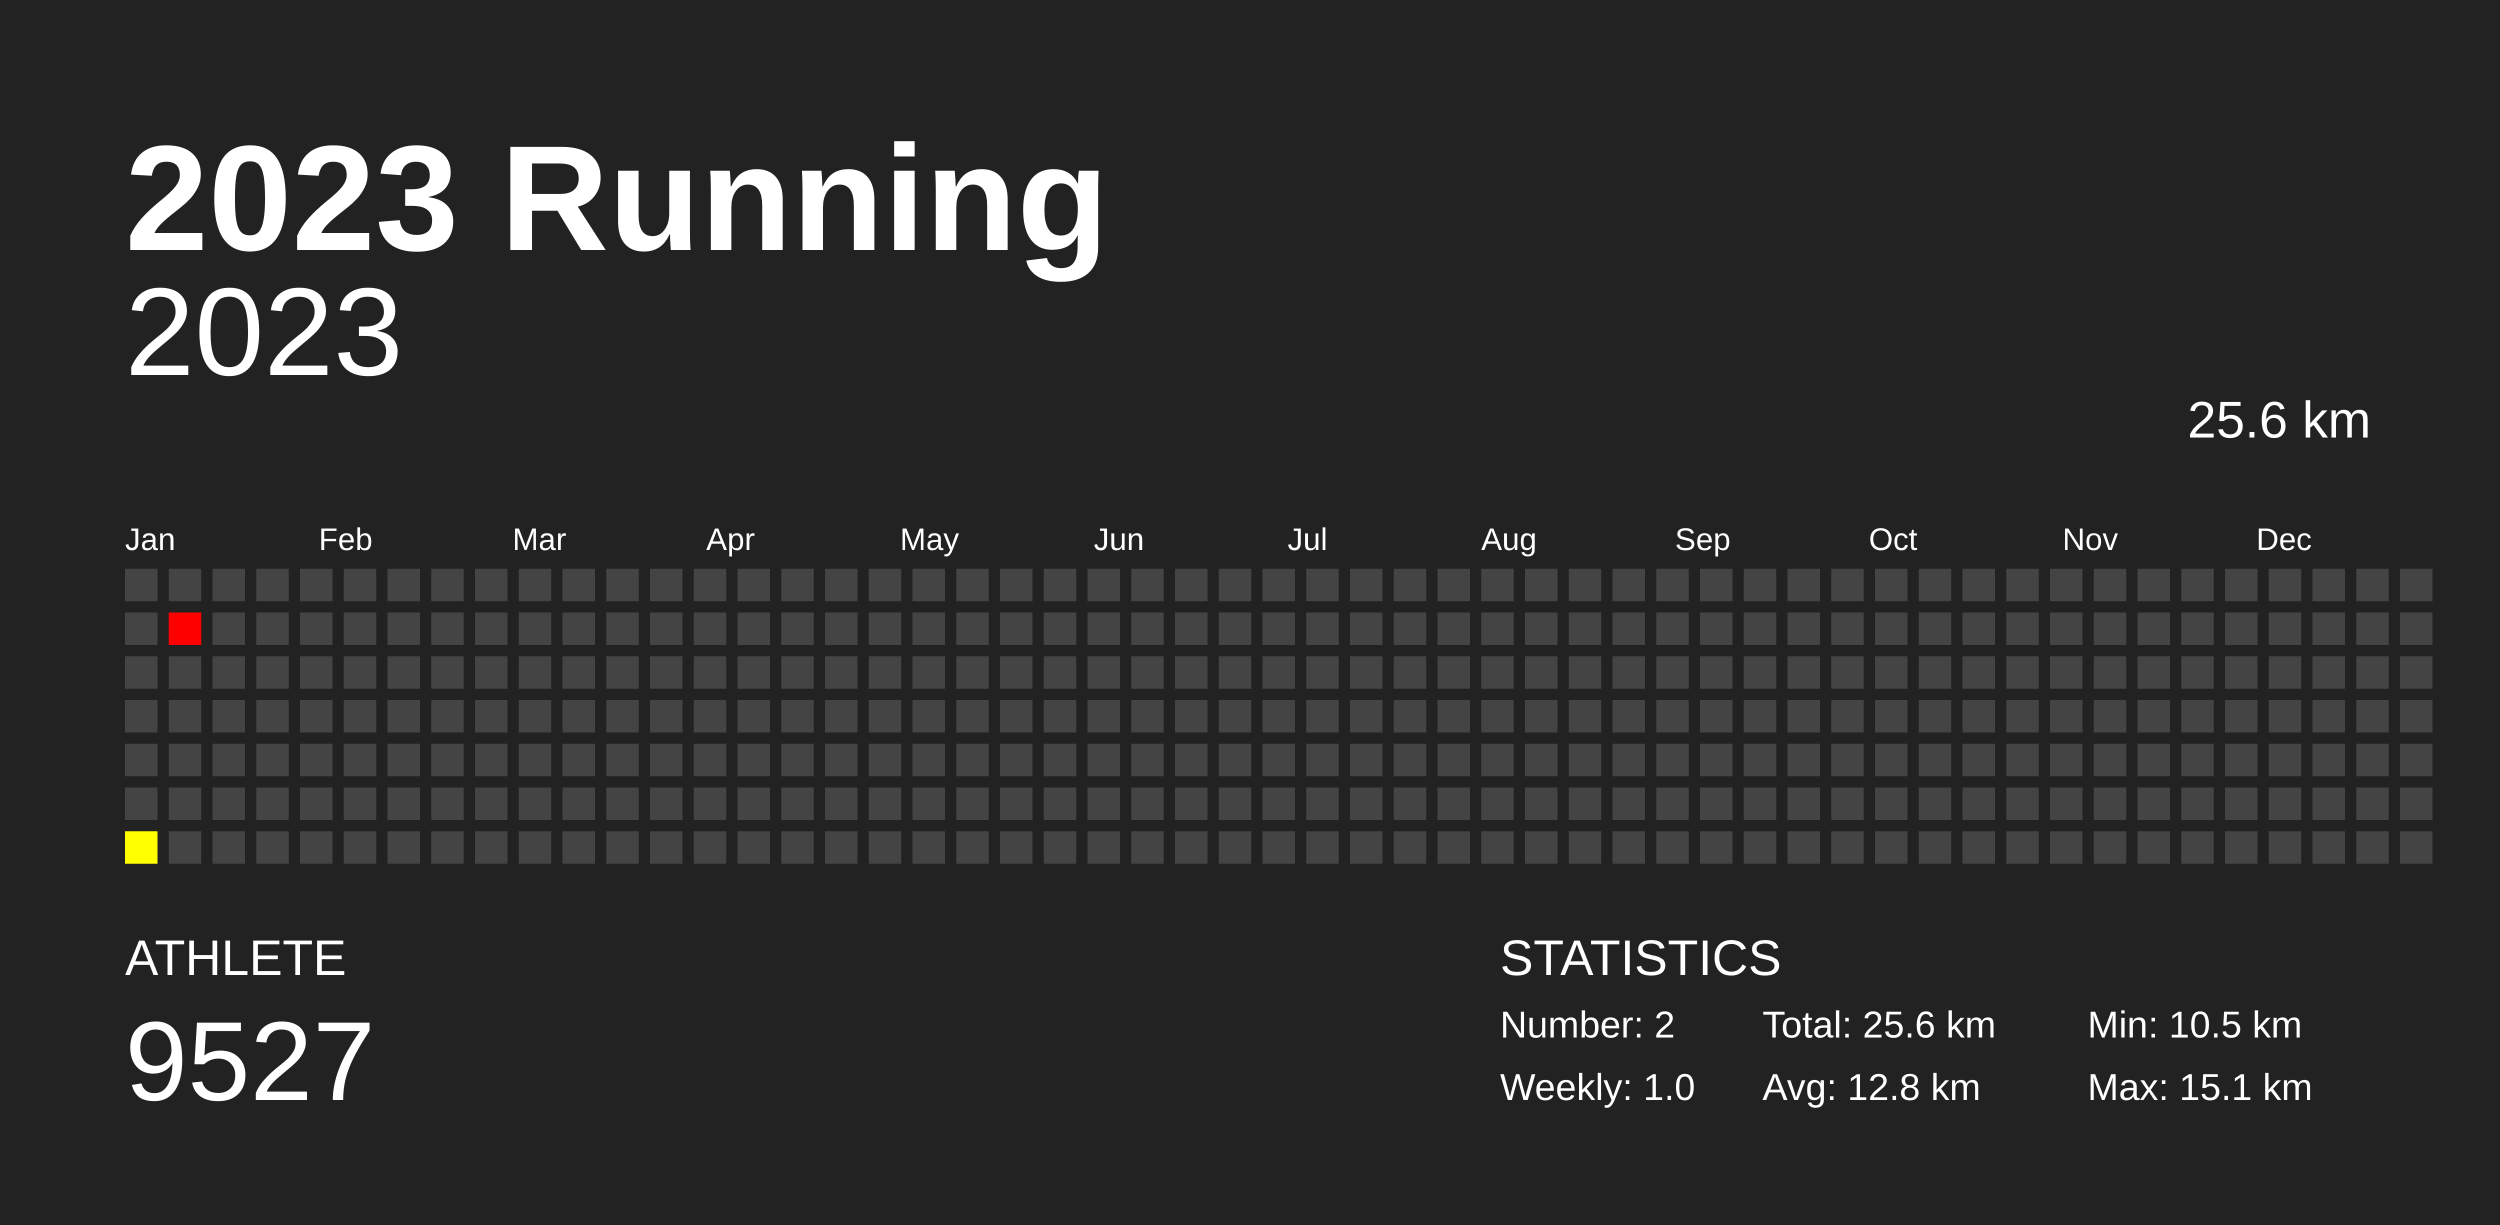
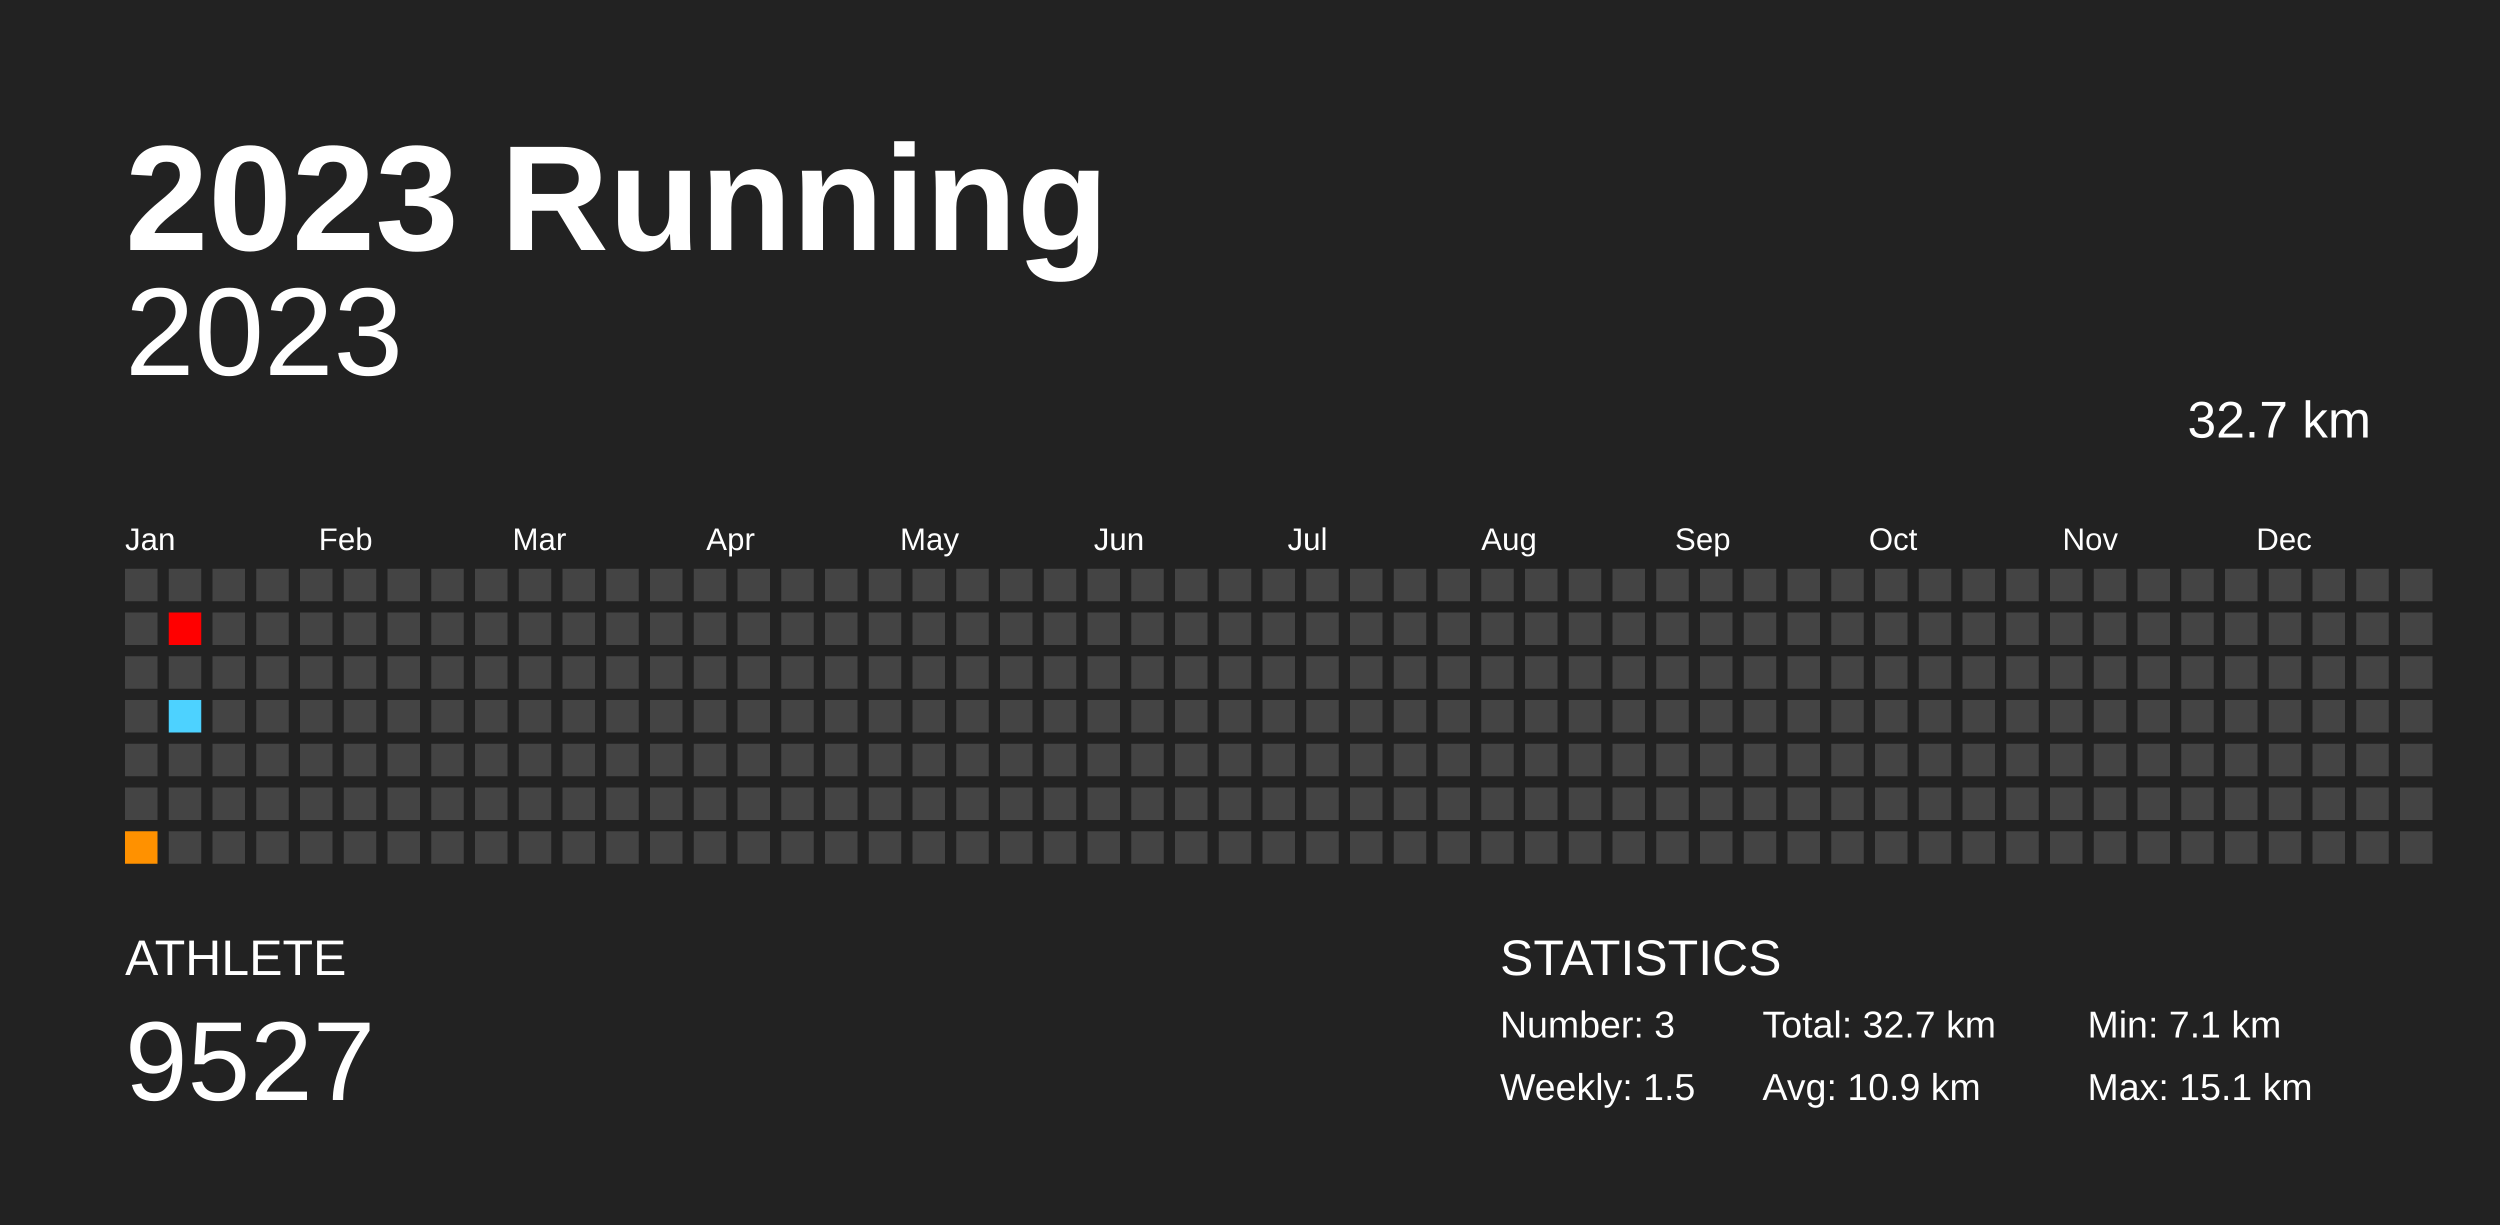
<svg xmlns="http://www.w3.org/2000/svg" baseProfile="full" height="98mm" version="1.1" viewBox="0,0,200,98" width="200mm">
  <defs />
  <rect fill="#222222" height="98" width="200" x="0" y="0" />
  <text fill="#FFFFFF" style="font-size:12px; font-family:Arial; font-weight:bold;" x="10" y="20">2023 Running</text>
  <text fill="#FFFFFF" style="font-size:4px; font-family:Arial" x="10" y="78">ATHLETE</text>
  <text fill="#FFFFFF" style="font-size:9px; font-family:Arial" x="10" y="88">9527</text>
  <text fill="#FFFFFF" style="font-size:4px; font-family:Arial" x="120" y="78">STATISTICS</text>
-   <text fill="#FFFFFF" style="font-size:3px; font-family:Arial" x="120" y="83">Number: 2</text>
-   <text fill="#FFFFFF" style="font-size:3px; font-family:Arial" x="120" y="88">Weekly: 1.0</text>
-   <text fill="#FFFFFF" style="font-size:3px; font-family:Arial" x="141" y="83">Total: 25.6 km</text>
-   <text fill="#FFFFFF" style="font-size:3px; font-family:Arial" x="141" y="88">Avg: 12.8 km</text>
-   <text fill="#FFFFFF" style="font-size:3px; font-family:Arial" x="167" y="83">Min: 10.5 km</text>
+   <text fill="#FFFFFF" style="font-size:3px; font-family:Arial" x="120" y="83">Number: 3</text>
+   <text fill="#FFFFFF" style="font-size:3px; font-family:Arial" x="120" y="88">Weekly: 1.5</text>
+   <text fill="#FFFFFF" style="font-size:3px; font-family:Arial" x="141" y="83">Total: 32.7 km</text>
+   <text fill="#FFFFFF" style="font-size:3px; font-family:Arial" x="141" y="88">Avg: 10.9 km</text>
+   <text fill="#FFFFFF" style="font-size:3px; font-family:Arial" x="167" y="83">Min: 7.1 km</text>
  <text fill="#FFFFFF" style="font-size:3px; font-family:Arial" x="167" y="88">Max: 15.1 km</text>
  <text alignment-baseline="hanging" fill="#FFFFFF" style="font-size:10.0px; font-family:Arial;" x="10" y="30">2023</text>
-   <text alignment-baseline="hanging" fill="#FFFFFF" style="font-size:4.125px; font-family:Arial;" x="175" y="35">25.6 km</text>
+   <text alignment-baseline="hanging" fill="#FFFFFF" style="font-size:4.125px; font-family:Arial;" x="175" y="35">32.7 km</text>
  <text fill="#FFFFFF" style="font-size:2.5px; font-family:Arial" x="10.0" y="44">Jan</text>
  <text fill="#FFFFFF" style="font-size:2.5px; font-family:Arial" x="25.5" y="44">Feb</text>
  <text fill="#FFFFFF" style="font-size:2.5px; font-family:Arial" x="41.0" y="44">Mar</text>
  <text fill="#FFFFFF" style="font-size:2.5px; font-family:Arial" x="56.5" y="44">Apr</text>
  <text fill="#FFFFFF" style="font-size:2.5px; font-family:Arial" x="72.0" y="44">May</text>
  <text fill="#FFFFFF" style="font-size:2.5px; font-family:Arial" x="87.5" y="44">Jun</text>
  <text fill="#FFFFFF" style="font-size:2.5px; font-family:Arial" x="103.0" y="44">Jul</text>
  <text fill="#FFFFFF" style="font-size:2.5px; font-family:Arial" x="118.5" y="44">Aug</text>
  <text fill="#FFFFFF" style="font-size:2.5px; font-family:Arial" x="134.0" y="44">Sep</text>
  <text fill="#FFFFFF" style="font-size:2.5px; font-family:Arial" x="149.5" y="44">Oct</text>
  <text fill="#FFFFFF" style="font-size:2.5px; font-family:Arial" x="165.0" y="44">Nov</text>
  <text fill="#FFFFFF" style="font-size:2.5px; font-family:Arial" x="180.5" y="44">Dec</text>
  <rect fill="#444444" height="2.6" width="2.6" x="10.0" y="45.5" />
  <rect fill="#444444" height="2.6" width="2.6" x="10.0" y="49.0" />
  <rect fill="#444444" height="2.6" width="2.6" x="10.0" y="52.5" />
  <rect fill="#444444" height="2.6" width="2.6" x="10.0" y="56.0" />
  <rect fill="#444444" height="2.6" width="2.6" x="10.0" y="59.5" />
  <rect fill="#444444" height="2.6" width="2.6" x="10.0" y="63.0" />
-   <rect fill="#ffff00" height="2.6" width="2.6" x="10.0" y="66.5" />
+   <rect fill="#ff9100" height="2.6" width="2.6" x="10.0" y="66.5" />
  <rect fill="#444444" height="2.6" width="2.6" x="13.5" y="45.5" />
  <rect fill="#ff0000" height="2.6" width="2.6" x="13.5" y="49.0" />
  <rect fill="#444444" height="2.6" width="2.6" x="13.5" y="52.5" />
-   <rect fill="#444444" height="2.6" width="2.6" x="13.5" y="56.0" />
+   <rect fill="#4dd2ff" height="2.6" width="2.6" x="13.5" y="56.0" />
  <rect fill="#444444" height="2.6" width="2.6" x="13.5" y="59.5" />
  <rect fill="#444444" height="2.6" width="2.6" x="13.5" y="63.0" />
  <rect fill="#444444" height="2.6" width="2.6" x="13.5" y="66.5" />
  <rect fill="#444444" height="2.6" width="2.6" x="17.0" y="45.5" />
  <rect fill="#444444" height="2.6" width="2.6" x="17.0" y="49.0" />
  <rect fill="#444444" height="2.6" width="2.6" x="17.0" y="52.5" />
  <rect fill="#444444" height="2.6" width="2.6" x="17.0" y="56.0" />
  <rect fill="#444444" height="2.6" width="2.6" x="17.0" y="59.5" />
  <rect fill="#444444" height="2.6" width="2.6" x="17.0" y="63.0" />
  <rect fill="#444444" height="2.6" width="2.6" x="17.0" y="66.5" />
  <rect fill="#444444" height="2.6" width="2.6" x="20.5" y="45.5" />
  <rect fill="#444444" height="2.6" width="2.6" x="20.5" y="49.0" />
  <rect fill="#444444" height="2.6" width="2.6" x="20.5" y="52.5" />
  <rect fill="#444444" height="2.6" width="2.6" x="20.5" y="56.0" />
  <rect fill="#444444" height="2.6" width="2.6" x="20.5" y="59.5" />
  <rect fill="#444444" height="2.6" width="2.6" x="20.5" y="63.0" />
  <rect fill="#444444" height="2.6" width="2.6" x="20.5" y="66.5" />
  <rect fill="#444444" height="2.6" width="2.6" x="24.0" y="45.5" />
  <rect fill="#444444" height="2.6" width="2.6" x="24.0" y="49.0" />
  <rect fill="#444444" height="2.6" width="2.6" x="24.0" y="52.5" />
  <rect fill="#444444" height="2.6" width="2.6" x="24.0" y="56.0" />
  <rect fill="#444444" height="2.6" width="2.6" x="24.0" y="59.5" />
  <rect fill="#444444" height="2.6" width="2.6" x="24.0" y="63.0" />
  <rect fill="#444444" height="2.6" width="2.6" x="24.0" y="66.5" />
  <rect fill="#444444" height="2.6" width="2.6" x="27.5" y="45.5" />
  <rect fill="#444444" height="2.6" width="2.6" x="27.5" y="49.0" />
  <rect fill="#444444" height="2.6" width="2.6" x="27.5" y="52.5" />
  <rect fill="#444444" height="2.6" width="2.6" x="27.5" y="56.0" />
  <rect fill="#444444" height="2.6" width="2.6" x="27.5" y="59.5" />
  <rect fill="#444444" height="2.6" width="2.6" x="27.5" y="63.0" />
  <rect fill="#444444" height="2.6" width="2.6" x="27.5" y="66.5" />
  <rect fill="#444444" height="2.6" width="2.6" x="31.0" y="45.5" />
  <rect fill="#444444" height="2.6" width="2.6" x="31.0" y="49.0" />
  <rect fill="#444444" height="2.6" width="2.6" x="31.0" y="52.5" />
  <rect fill="#444444" height="2.6" width="2.6" x="31.0" y="56.0" />
  <rect fill="#444444" height="2.6" width="2.6" x="31.0" y="59.5" />
  <rect fill="#444444" height="2.6" width="2.6" x="31.0" y="63.0" />
  <rect fill="#444444" height="2.6" width="2.6" x="31.0" y="66.5" />
  <rect fill="#444444" height="2.6" width="2.6" x="34.5" y="45.5" />
  <rect fill="#444444" height="2.6" width="2.6" x="34.5" y="49.0" />
  <rect fill="#444444" height="2.6" width="2.6" x="34.5" y="52.5" />
  <rect fill="#444444" height="2.6" width="2.6" x="34.5" y="56.0" />
  <rect fill="#444444" height="2.6" width="2.6" x="34.5" y="59.5" />
  <rect fill="#444444" height="2.6" width="2.6" x="34.5" y="63.0" />
  <rect fill="#444444" height="2.6" width="2.6" x="34.5" y="66.5" />
  <rect fill="#444444" height="2.6" width="2.6" x="38.0" y="45.5" />
  <rect fill="#444444" height="2.6" width="2.6" x="38.0" y="49.0" />
  <rect fill="#444444" height="2.6" width="2.6" x="38.0" y="52.5" />
  <rect fill="#444444" height="2.6" width="2.6" x="38.0" y="56.0" />
  <rect fill="#444444" height="2.6" width="2.6" x="38.0" y="59.5" />
  <rect fill="#444444" height="2.6" width="2.6" x="38.0" y="63.0" />
  <rect fill="#444444" height="2.6" width="2.6" x="38.0" y="66.5" />
  <rect fill="#444444" height="2.6" width="2.6" x="41.5" y="45.5" />
  <rect fill="#444444" height="2.6" width="2.6" x="41.5" y="49.0" />
  <rect fill="#444444" height="2.6" width="2.6" x="41.5" y="52.5" />
  <rect fill="#444444" height="2.6" width="2.6" x="41.5" y="56.0" />
  <rect fill="#444444" height="2.6" width="2.6" x="41.5" y="59.5" />
  <rect fill="#444444" height="2.6" width="2.6" x="41.5" y="63.0" />
  <rect fill="#444444" height="2.6" width="2.6" x="41.5" y="66.5" />
  <rect fill="#444444" height="2.6" width="2.6" x="45.0" y="45.5" />
  <rect fill="#444444" height="2.6" width="2.6" x="45.0" y="49.0" />
  <rect fill="#444444" height="2.6" width="2.6" x="45.0" y="52.5" />
  <rect fill="#444444" height="2.6" width="2.6" x="45.0" y="56.0" />
  <rect fill="#444444" height="2.6" width="2.6" x="45.0" y="59.5" />
  <rect fill="#444444" height="2.6" width="2.6" x="45.0" y="63.0" />
  <rect fill="#444444" height="2.6" width="2.6" x="45.0" y="66.5" />
  <rect fill="#444444" height="2.6" width="2.6" x="48.5" y="45.5" />
  <rect fill="#444444" height="2.6" width="2.6" x="48.5" y="49.0" />
  <rect fill="#444444" height="2.6" width="2.6" x="48.5" y="52.5" />
  <rect fill="#444444" height="2.6" width="2.6" x="48.5" y="56.0" />
  <rect fill="#444444" height="2.6" width="2.6" x="48.5" y="59.5" />
  <rect fill="#444444" height="2.6" width="2.6" x="48.5" y="63.0" />
  <rect fill="#444444" height="2.6" width="2.6" x="48.5" y="66.5" />
  <rect fill="#444444" height="2.6" width="2.6" x="52.0" y="45.5" />
  <rect fill="#444444" height="2.6" width="2.6" x="52.0" y="49.0" />
  <rect fill="#444444" height="2.6" width="2.6" x="52.0" y="52.5" />
  <rect fill="#444444" height="2.6" width="2.6" x="52.0" y="56.0" />
  <rect fill="#444444" height="2.6" width="2.6" x="52.0" y="59.5" />
  <rect fill="#444444" height="2.6" width="2.6" x="52.0" y="63.0" />
  <rect fill="#444444" height="2.6" width="2.6" x="52.0" y="66.5" />
  <rect fill="#444444" height="2.6" width="2.6" x="55.5" y="45.5" />
  <rect fill="#444444" height="2.6" width="2.6" x="55.5" y="49.0" />
  <rect fill="#444444" height="2.6" width="2.6" x="55.5" y="52.5" />
  <rect fill="#444444" height="2.6" width="2.6" x="55.5" y="56.0" />
  <rect fill="#444444" height="2.6" width="2.6" x="55.5" y="59.5" />
  <rect fill="#444444" height="2.6" width="2.6" x="55.5" y="63.0" />
  <rect fill="#444444" height="2.6" width="2.6" x="55.5" y="66.5" />
  <rect fill="#444444" height="2.6" width="2.6" x="59.0" y="45.5" />
  <rect fill="#444444" height="2.6" width="2.6" x="59.0" y="49.0" />
  <rect fill="#444444" height="2.6" width="2.6" x="59.0" y="52.5" />
  <rect fill="#444444" height="2.6" width="2.6" x="59.0" y="56.0" />
  <rect fill="#444444" height="2.6" width="2.6" x="59.0" y="59.5" />
  <rect fill="#444444" height="2.6" width="2.6" x="59.0" y="63.0" />
  <rect fill="#444444" height="2.6" width="2.6" x="59.0" y="66.5" />
  <rect fill="#444444" height="2.6" width="2.6" x="62.5" y="45.5" />
  <rect fill="#444444" height="2.6" width="2.6" x="62.5" y="49.0" />
  <rect fill="#444444" height="2.6" width="2.6" x="62.5" y="52.5" />
  <rect fill="#444444" height="2.6" width="2.6" x="62.5" y="56.0" />
  <rect fill="#444444" height="2.6" width="2.6" x="62.5" y="59.5" />
  <rect fill="#444444" height="2.6" width="2.6" x="62.5" y="63.0" />
  <rect fill="#444444" height="2.6" width="2.6" x="62.5" y="66.5" />
  <rect fill="#444444" height="2.6" width="2.6" x="66.0" y="45.5" />
  <rect fill="#444444" height="2.6" width="2.6" x="66.0" y="49.0" />
  <rect fill="#444444" height="2.6" width="2.6" x="66.0" y="52.5" />
  <rect fill="#444444" height="2.6" width="2.6" x="66.0" y="56.0" />
  <rect fill="#444444" height="2.6" width="2.6" x="66.0" y="59.5" />
  <rect fill="#444444" height="2.6" width="2.6" x="66.0" y="63.0" />
  <rect fill="#444444" height="2.6" width="2.6" x="66.0" y="66.5" />
  <rect fill="#444444" height="2.6" width="2.6" x="69.5" y="45.5" />
  <rect fill="#444444" height="2.6" width="2.6" x="69.5" y="49.0" />
  <rect fill="#444444" height="2.6" width="2.6" x="69.5" y="52.5" />
  <rect fill="#444444" height="2.6" width="2.6" x="69.5" y="56.0" />
  <rect fill="#444444" height="2.6" width="2.6" x="69.5" y="59.5" />
  <rect fill="#444444" height="2.6" width="2.6" x="69.5" y="63.0" />
  <rect fill="#444444" height="2.6" width="2.6" x="69.5" y="66.5" />
  <rect fill="#444444" height="2.6" width="2.6" x="73.0" y="45.5" />
  <rect fill="#444444" height="2.6" width="2.6" x="73.0" y="49.0" />
  <rect fill="#444444" height="2.6" width="2.6" x="73.0" y="52.5" />
  <rect fill="#444444" height="2.6" width="2.6" x="73.0" y="56.0" />
  <rect fill="#444444" height="2.6" width="2.6" x="73.0" y="59.5" />
  <rect fill="#444444" height="2.6" width="2.6" x="73.0" y="63.0" />
  <rect fill="#444444" height="2.6" width="2.6" x="73.0" y="66.5" />
  <rect fill="#444444" height="2.6" width="2.6" x="76.5" y="45.5" />
  <rect fill="#444444" height="2.6" width="2.6" x="76.5" y="49.0" />
  <rect fill="#444444" height="2.6" width="2.6" x="76.5" y="52.5" />
  <rect fill="#444444" height="2.6" width="2.6" x="76.5" y="56.0" />
  <rect fill="#444444" height="2.6" width="2.6" x="76.5" y="59.5" />
  <rect fill="#444444" height="2.6" width="2.6" x="76.5" y="63.0" />
  <rect fill="#444444" height="2.6" width="2.6" x="76.5" y="66.5" />
  <rect fill="#444444" height="2.6" width="2.6" x="80.0" y="45.5" />
  <rect fill="#444444" height="2.6" width="2.6" x="80.0" y="49.0" />
  <rect fill="#444444" height="2.6" width="2.6" x="80.0" y="52.5" />
  <rect fill="#444444" height="2.6" width="2.6" x="80.0" y="56.0" />
  <rect fill="#444444" height="2.6" width="2.6" x="80.0" y="59.5" />
  <rect fill="#444444" height="2.6" width="2.6" x="80.0" y="63.0" />
  <rect fill="#444444" height="2.6" width="2.6" x="80.0" y="66.5" />
  <rect fill="#444444" height="2.6" width="2.6" x="83.5" y="45.5" />
  <rect fill="#444444" height="2.6" width="2.6" x="83.5" y="49.0" />
  <rect fill="#444444" height="2.6" width="2.6" x="83.5" y="52.5" />
  <rect fill="#444444" height="2.6" width="2.6" x="83.5" y="56.0" />
  <rect fill="#444444" height="2.6" width="2.6" x="83.5" y="59.5" />
  <rect fill="#444444" height="2.6" width="2.6" x="83.5" y="63.0" />
  <rect fill="#444444" height="2.6" width="2.6" x="83.5" y="66.5" />
  <rect fill="#444444" height="2.6" width="2.6" x="87.0" y="45.5" />
  <rect fill="#444444" height="2.6" width="2.6" x="87.0" y="49.0" />
  <rect fill="#444444" height="2.6" width="2.6" x="87.0" y="52.5" />
  <rect fill="#444444" height="2.6" width="2.6" x="87.0" y="56.0" />
  <rect fill="#444444" height="2.6" width="2.6" x="87.0" y="59.5" />
  <rect fill="#444444" height="2.6" width="2.6" x="87.0" y="63.0" />
  <rect fill="#444444" height="2.6" width="2.6" x="87.0" y="66.5" />
  <rect fill="#444444" height="2.6" width="2.6" x="90.5" y="45.5" />
  <rect fill="#444444" height="2.6" width="2.6" x="90.5" y="49.0" />
  <rect fill="#444444" height="2.6" width="2.6" x="90.5" y="52.5" />
  <rect fill="#444444" height="2.6" width="2.6" x="90.5" y="56.0" />
  <rect fill="#444444" height="2.6" width="2.6" x="90.5" y="59.5" />
  <rect fill="#444444" height="2.6" width="2.6" x="90.5" y="63.0" />
  <rect fill="#444444" height="2.6" width="2.6" x="90.5" y="66.5" />
  <rect fill="#444444" height="2.6" width="2.6" x="94.0" y="45.5" />
  <rect fill="#444444" height="2.6" width="2.6" x="94.0" y="49.0" />
  <rect fill="#444444" height="2.6" width="2.6" x="94.0" y="52.5" />
  <rect fill="#444444" height="2.6" width="2.6" x="94.0" y="56.0" />
  <rect fill="#444444" height="2.6" width="2.6" x="94.0" y="59.5" />
  <rect fill="#444444" height="2.6" width="2.6" x="94.0" y="63.0" />
  <rect fill="#444444" height="2.6" width="2.6" x="94.0" y="66.5" />
  <rect fill="#444444" height="2.6" width="2.6" x="97.5" y="45.5" />
  <rect fill="#444444" height="2.6" width="2.6" x="97.5" y="49.0" />
  <rect fill="#444444" height="2.6" width="2.6" x="97.5" y="52.5" />
  <rect fill="#444444" height="2.6" width="2.6" x="97.5" y="56.0" />
  <rect fill="#444444" height="2.6" width="2.6" x="97.5" y="59.5" />
  <rect fill="#444444" height="2.6" width="2.6" x="97.5" y="63.0" />
  <rect fill="#444444" height="2.6" width="2.6" x="97.5" y="66.5" />
  <rect fill="#444444" height="2.6" width="2.6" x="101.0" y="45.5" />
  <rect fill="#444444" height="2.6" width="2.6" x="101.0" y="49.0" />
  <rect fill="#444444" height="2.6" width="2.6" x="101.0" y="52.5" />
  <rect fill="#444444" height="2.6" width="2.6" x="101.0" y="56.0" />
  <rect fill="#444444" height="2.6" width="2.6" x="101.0" y="59.5" />
  <rect fill="#444444" height="2.6" width="2.6" x="101.0" y="63.0" />
  <rect fill="#444444" height="2.6" width="2.6" x="101.0" y="66.5" />
  <rect fill="#444444" height="2.6" width="2.6" x="104.5" y="45.5" />
  <rect fill="#444444" height="2.6" width="2.6" x="104.5" y="49.0" />
  <rect fill="#444444" height="2.6" width="2.6" x="104.5" y="52.5" />
  <rect fill="#444444" height="2.6" width="2.6" x="104.5" y="56.0" />
  <rect fill="#444444" height="2.6" width="2.6" x="104.5" y="59.5" />
  <rect fill="#444444" height="2.6" width="2.6" x="104.5" y="63.0" />
  <rect fill="#444444" height="2.6" width="2.6" x="104.5" y="66.5" />
  <rect fill="#444444" height="2.6" width="2.6" x="108.0" y="45.5" />
  <rect fill="#444444" height="2.6" width="2.6" x="108.0" y="49.0" />
  <rect fill="#444444" height="2.6" width="2.6" x="108.0" y="52.5" />
  <rect fill="#444444" height="2.6" width="2.6" x="108.0" y="56.0" />
  <rect fill="#444444" height="2.6" width="2.6" x="108.0" y="59.5" />
  <rect fill="#444444" height="2.6" width="2.6" x="108.0" y="63.0" />
  <rect fill="#444444" height="2.6" width="2.6" x="108.0" y="66.5" />
  <rect fill="#444444" height="2.6" width="2.6" x="111.5" y="45.5" />
  <rect fill="#444444" height="2.6" width="2.6" x="111.5" y="49.0" />
  <rect fill="#444444" height="2.6" width="2.6" x="111.5" y="52.5" />
  <rect fill="#444444" height="2.6" width="2.6" x="111.5" y="56.0" />
  <rect fill="#444444" height="2.6" width="2.6" x="111.5" y="59.5" />
  <rect fill="#444444" height="2.6" width="2.6" x="111.5" y="63.0" />
  <rect fill="#444444" height="2.6" width="2.6" x="111.5" y="66.5" />
  <rect fill="#444444" height="2.6" width="2.6" x="115.0" y="45.5" />
  <rect fill="#444444" height="2.6" width="2.6" x="115.0" y="49.0" />
  <rect fill="#444444" height="2.6" width="2.6" x="115.0" y="52.5" />
  <rect fill="#444444" height="2.6" width="2.6" x="115.0" y="56.0" />
  <rect fill="#444444" height="2.6" width="2.6" x="115.0" y="59.5" />
  <rect fill="#444444" height="2.6" width="2.6" x="115.0" y="63.0" />
  <rect fill="#444444" height="2.6" width="2.6" x="115.0" y="66.5" />
  <rect fill="#444444" height="2.6" width="2.6" x="118.5" y="45.5" />
  <rect fill="#444444" height="2.6" width="2.6" x="118.5" y="49.0" />
  <rect fill="#444444" height="2.6" width="2.6" x="118.5" y="52.5" />
  <rect fill="#444444" height="2.6" width="2.6" x="118.5" y="56.0" />
  <rect fill="#444444" height="2.6" width="2.6" x="118.5" y="59.5" />
  <rect fill="#444444" height="2.6" width="2.6" x="118.5" y="63.0" />
  <rect fill="#444444" height="2.6" width="2.6" x="118.5" y="66.5" />
  <rect fill="#444444" height="2.6" width="2.6" x="122.0" y="45.5" />
  <rect fill="#444444" height="2.6" width="2.6" x="122.0" y="49.0" />
  <rect fill="#444444" height="2.6" width="2.6" x="122.0" y="52.5" />
  <rect fill="#444444" height="2.6" width="2.6" x="122.0" y="56.0" />
  <rect fill="#444444" height="2.6" width="2.6" x="122.0" y="59.5" />
  <rect fill="#444444" height="2.6" width="2.6" x="122.0" y="63.0" />
  <rect fill="#444444" height="2.6" width="2.6" x="122.0" y="66.5" />
  <rect fill="#444444" height="2.6" width="2.6" x="125.5" y="45.5" />
  <rect fill="#444444" height="2.6" width="2.6" x="125.5" y="49.0" />
  <rect fill="#444444" height="2.6" width="2.6" x="125.5" y="52.5" />
  <rect fill="#444444" height="2.6" width="2.6" x="125.5" y="56.0" />
  <rect fill="#444444" height="2.6" width="2.6" x="125.5" y="59.5" />
  <rect fill="#444444" height="2.6" width="2.6" x="125.5" y="63.0" />
  <rect fill="#444444" height="2.6" width="2.6" x="125.5" y="66.5" />
  <rect fill="#444444" height="2.6" width="2.6" x="129.0" y="45.5" />
  <rect fill="#444444" height="2.6" width="2.6" x="129.0" y="49.0" />
  <rect fill="#444444" height="2.6" width="2.6" x="129.0" y="52.5" />
  <rect fill="#444444" height="2.6" width="2.6" x="129.0" y="56.0" />
  <rect fill="#444444" height="2.6" width="2.6" x="129.0" y="59.5" />
  <rect fill="#444444" height="2.6" width="2.6" x="129.0" y="63.0" />
  <rect fill="#444444" height="2.6" width="2.6" x="129.0" y="66.5" />
  <rect fill="#444444" height="2.6" width="2.6" x="132.5" y="45.5" />
  <rect fill="#444444" height="2.6" width="2.6" x="132.5" y="49.0" />
  <rect fill="#444444" height="2.6" width="2.6" x="132.5" y="52.5" />
  <rect fill="#444444" height="2.6" width="2.6" x="132.5" y="56.0" />
  <rect fill="#444444" height="2.6" width="2.6" x="132.5" y="59.5" />
  <rect fill="#444444" height="2.6" width="2.6" x="132.5" y="63.0" />
  <rect fill="#444444" height="2.6" width="2.6" x="132.5" y="66.5" />
  <rect fill="#444444" height="2.6" width="2.6" x="136.0" y="45.5" />
  <rect fill="#444444" height="2.6" width="2.6" x="136.0" y="49.0" />
  <rect fill="#444444" height="2.6" width="2.6" x="136.0" y="52.5" />
  <rect fill="#444444" height="2.6" width="2.6" x="136.0" y="56.0" />
  <rect fill="#444444" height="2.6" width="2.6" x="136.0" y="59.5" />
  <rect fill="#444444" height="2.6" width="2.6" x="136.0" y="63.0" />
  <rect fill="#444444" height="2.6" width="2.6" x="136.0" y="66.5" />
  <rect fill="#444444" height="2.6" width="2.6" x="139.5" y="45.5" />
  <rect fill="#444444" height="2.6" width="2.6" x="139.5" y="49.0" />
  <rect fill="#444444" height="2.6" width="2.6" x="139.5" y="52.5" />
  <rect fill="#444444" height="2.6" width="2.6" x="139.5" y="56.0" />
  <rect fill="#444444" height="2.6" width="2.6" x="139.5" y="59.5" />
  <rect fill="#444444" height="2.6" width="2.6" x="139.5" y="63.0" />
  <rect fill="#444444" height="2.6" width="2.6" x="139.5" y="66.5" />
  <rect fill="#444444" height="2.6" width="2.6" x="143.0" y="45.5" />
  <rect fill="#444444" height="2.6" width="2.6" x="143.0" y="49.0" />
  <rect fill="#444444" height="2.6" width="2.6" x="143.0" y="52.5" />
  <rect fill="#444444" height="2.6" width="2.6" x="143.0" y="56.0" />
  <rect fill="#444444" height="2.6" width="2.6" x="143.0" y="59.5" />
  <rect fill="#444444" height="2.6" width="2.6" x="143.0" y="63.0" />
  <rect fill="#444444" height="2.6" width="2.6" x="143.0" y="66.5" />
  <rect fill="#444444" height="2.6" width="2.6" x="146.5" y="45.5" />
  <rect fill="#444444" height="2.6" width="2.6" x="146.5" y="49.0" />
  <rect fill="#444444" height="2.6" width="2.6" x="146.5" y="52.5" />
  <rect fill="#444444" height="2.6" width="2.6" x="146.5" y="56.0" />
  <rect fill="#444444" height="2.6" width="2.6" x="146.5" y="59.5" />
  <rect fill="#444444" height="2.6" width="2.6" x="146.5" y="63.0" />
  <rect fill="#444444" height="2.6" width="2.6" x="146.5" y="66.5" />
  <rect fill="#444444" height="2.6" width="2.6" x="150.0" y="45.5" />
  <rect fill="#444444" height="2.6" width="2.6" x="150.0" y="49.0" />
  <rect fill="#444444" height="2.6" width="2.6" x="150.0" y="52.5" />
  <rect fill="#444444" height="2.6" width="2.6" x="150.0" y="56.0" />
  <rect fill="#444444" height="2.6" width="2.6" x="150.0" y="59.5" />
  <rect fill="#444444" height="2.6" width="2.6" x="150.0" y="63.0" />
  <rect fill="#444444" height="2.6" width="2.6" x="150.0" y="66.5" />
  <rect fill="#444444" height="2.6" width="2.6" x="153.5" y="45.5" />
  <rect fill="#444444" height="2.6" width="2.6" x="153.5" y="49.0" />
  <rect fill="#444444" height="2.6" width="2.6" x="153.5" y="52.5" />
  <rect fill="#444444" height="2.6" width="2.6" x="153.5" y="56.0" />
  <rect fill="#444444" height="2.6" width="2.6" x="153.5" y="59.5" />
  <rect fill="#444444" height="2.6" width="2.6" x="153.5" y="63.0" />
  <rect fill="#444444" height="2.6" width="2.6" x="153.5" y="66.5" />
  <rect fill="#444444" height="2.6" width="2.6" x="157.0" y="45.5" />
  <rect fill="#444444" height="2.6" width="2.6" x="157.0" y="49.0" />
  <rect fill="#444444" height="2.6" width="2.6" x="157.0" y="52.5" />
  <rect fill="#444444" height="2.6" width="2.6" x="157.0" y="56.0" />
  <rect fill="#444444" height="2.6" width="2.6" x="157.0" y="59.5" />
  <rect fill="#444444" height="2.6" width="2.6" x="157.0" y="63.0" />
  <rect fill="#444444" height="2.6" width="2.6" x="157.0" y="66.5" />
  <rect fill="#444444" height="2.6" width="2.6" x="160.5" y="45.5" />
  <rect fill="#444444" height="2.6" width="2.6" x="160.5" y="49.0" />
  <rect fill="#444444" height="2.6" width="2.6" x="160.5" y="52.5" />
  <rect fill="#444444" height="2.6" width="2.6" x="160.5" y="56.0" />
  <rect fill="#444444" height="2.6" width="2.6" x="160.5" y="59.5" />
  <rect fill="#444444" height="2.6" width="2.6" x="160.5" y="63.0" />
  <rect fill="#444444" height="2.6" width="2.6" x="160.5" y="66.5" />
  <rect fill="#444444" height="2.6" width="2.6" x="164.0" y="45.5" />
  <rect fill="#444444" height="2.6" width="2.6" x="164.0" y="49.0" />
  <rect fill="#444444" height="2.6" width="2.6" x="164.0" y="52.5" />
  <rect fill="#444444" height="2.6" width="2.6" x="164.0" y="56.0" />
  <rect fill="#444444" height="2.6" width="2.6" x="164.0" y="59.5" />
  <rect fill="#444444" height="2.6" width="2.6" x="164.0" y="63.0" />
  <rect fill="#444444" height="2.6" width="2.6" x="164.0" y="66.5" />
  <rect fill="#444444" height="2.6" width="2.6" x="167.5" y="45.5" />
  <rect fill="#444444" height="2.6" width="2.6" x="167.5" y="49.0" />
  <rect fill="#444444" height="2.6" width="2.6" x="167.5" y="52.5" />
  <rect fill="#444444" height="2.6" width="2.6" x="167.5" y="56.0" />
  <rect fill="#444444" height="2.6" width="2.6" x="167.5" y="59.5" />
  <rect fill="#444444" height="2.6" width="2.6" x="167.5" y="63.0" />
  <rect fill="#444444" height="2.6" width="2.6" x="167.5" y="66.5" />
  <rect fill="#444444" height="2.6" width="2.6" x="171.0" y="45.5" />
  <rect fill="#444444" height="2.6" width="2.6" x="171.0" y="49.0" />
  <rect fill="#444444" height="2.6" width="2.6" x="171.0" y="52.5" />
  <rect fill="#444444" height="2.6" width="2.6" x="171.0" y="56.0" />
  <rect fill="#444444" height="2.6" width="2.6" x="171.0" y="59.5" />
  <rect fill="#444444" height="2.6" width="2.6" x="171.0" y="63.0" />
  <rect fill="#444444" height="2.6" width="2.6" x="171.0" y="66.5" />
  <rect fill="#444444" height="2.6" width="2.6" x="174.5" y="45.5" />
  <rect fill="#444444" height="2.6" width="2.6" x="174.5" y="49.0" />
  <rect fill="#444444" height="2.6" width="2.6" x="174.5" y="52.5" />
  <rect fill="#444444" height="2.6" width="2.6" x="174.5" y="56.0" />
  <rect fill="#444444" height="2.6" width="2.6" x="174.5" y="59.5" />
  <rect fill="#444444" height="2.6" width="2.6" x="174.5" y="63.0" />
  <rect fill="#444444" height="2.6" width="2.6" x="174.5" y="66.5" />
  <rect fill="#444444" height="2.6" width="2.6" x="178.0" y="45.5" />
  <rect fill="#444444" height="2.6" width="2.6" x="178.0" y="49.0" />
  <rect fill="#444444" height="2.6" width="2.6" x="178.0" y="52.5" />
  <rect fill="#444444" height="2.6" width="2.6" x="178.0" y="56.0" />
  <rect fill="#444444" height="2.6" width="2.6" x="178.0" y="59.5" />
  <rect fill="#444444" height="2.6" width="2.6" x="178.0" y="63.0" />
  <rect fill="#444444" height="2.6" width="2.6" x="178.0" y="66.5" />
  <rect fill="#444444" height="2.6" width="2.6" x="181.5" y="45.5" />
  <rect fill="#444444" height="2.6" width="2.6" x="181.5" y="49.0" />
  <rect fill="#444444" height="2.6" width="2.6" x="181.5" y="52.5" />
  <rect fill="#444444" height="2.6" width="2.6" x="181.5" y="56.0" />
  <rect fill="#444444" height="2.6" width="2.6" x="181.5" y="59.5" />
  <rect fill="#444444" height="2.6" width="2.6" x="181.5" y="63.0" />
  <rect fill="#444444" height="2.6" width="2.6" x="181.5" y="66.5" />
  <rect fill="#444444" height="2.6" width="2.6" x="185.0" y="45.5" />
  <rect fill="#444444" height="2.6" width="2.6" x="185.0" y="49.0" />
  <rect fill="#444444" height="2.6" width="2.6" x="185.0" y="52.5" />
  <rect fill="#444444" height="2.6" width="2.6" x="185.0" y="56.0" />
  <rect fill="#444444" height="2.6" width="2.6" x="185.0" y="59.5" />
  <rect fill="#444444" height="2.6" width="2.6" x="185.0" y="63.0" />
  <rect fill="#444444" height="2.6" width="2.6" x="185.0" y="66.5" />
  <rect fill="#444444" height="2.6" width="2.6" x="188.5" y="45.5" />
  <rect fill="#444444" height="2.6" width="2.6" x="188.5" y="49.0" />
  <rect fill="#444444" height="2.6" width="2.6" x="188.5" y="52.5" />
  <rect fill="#444444" height="2.6" width="2.6" x="188.5" y="56.0" />
  <rect fill="#444444" height="2.6" width="2.6" x="188.5" y="59.5" />
  <rect fill="#444444" height="2.6" width="2.6" x="188.5" y="63.0" />
  <rect fill="#444444" height="2.6" width="2.6" x="188.5" y="66.5" />
  <rect fill="#444444" height="2.6" width="2.6" x="192.0" y="45.5" />
  <rect fill="#444444" height="2.6" width="2.6" x="192.0" y="49.0" />
  <rect fill="#444444" height="2.6" width="2.6" x="192.0" y="52.5" />
  <rect fill="#444444" height="2.6" width="2.6" x="192.0" y="56.0" />
  <rect fill="#444444" height="2.6" width="2.6" x="192.0" y="59.5" />
  <rect fill="#444444" height="2.6" width="2.6" x="192.0" y="63.0" />
  <rect fill="#444444" height="2.6" width="2.6" x="192.0" y="66.5" />
</svg>
